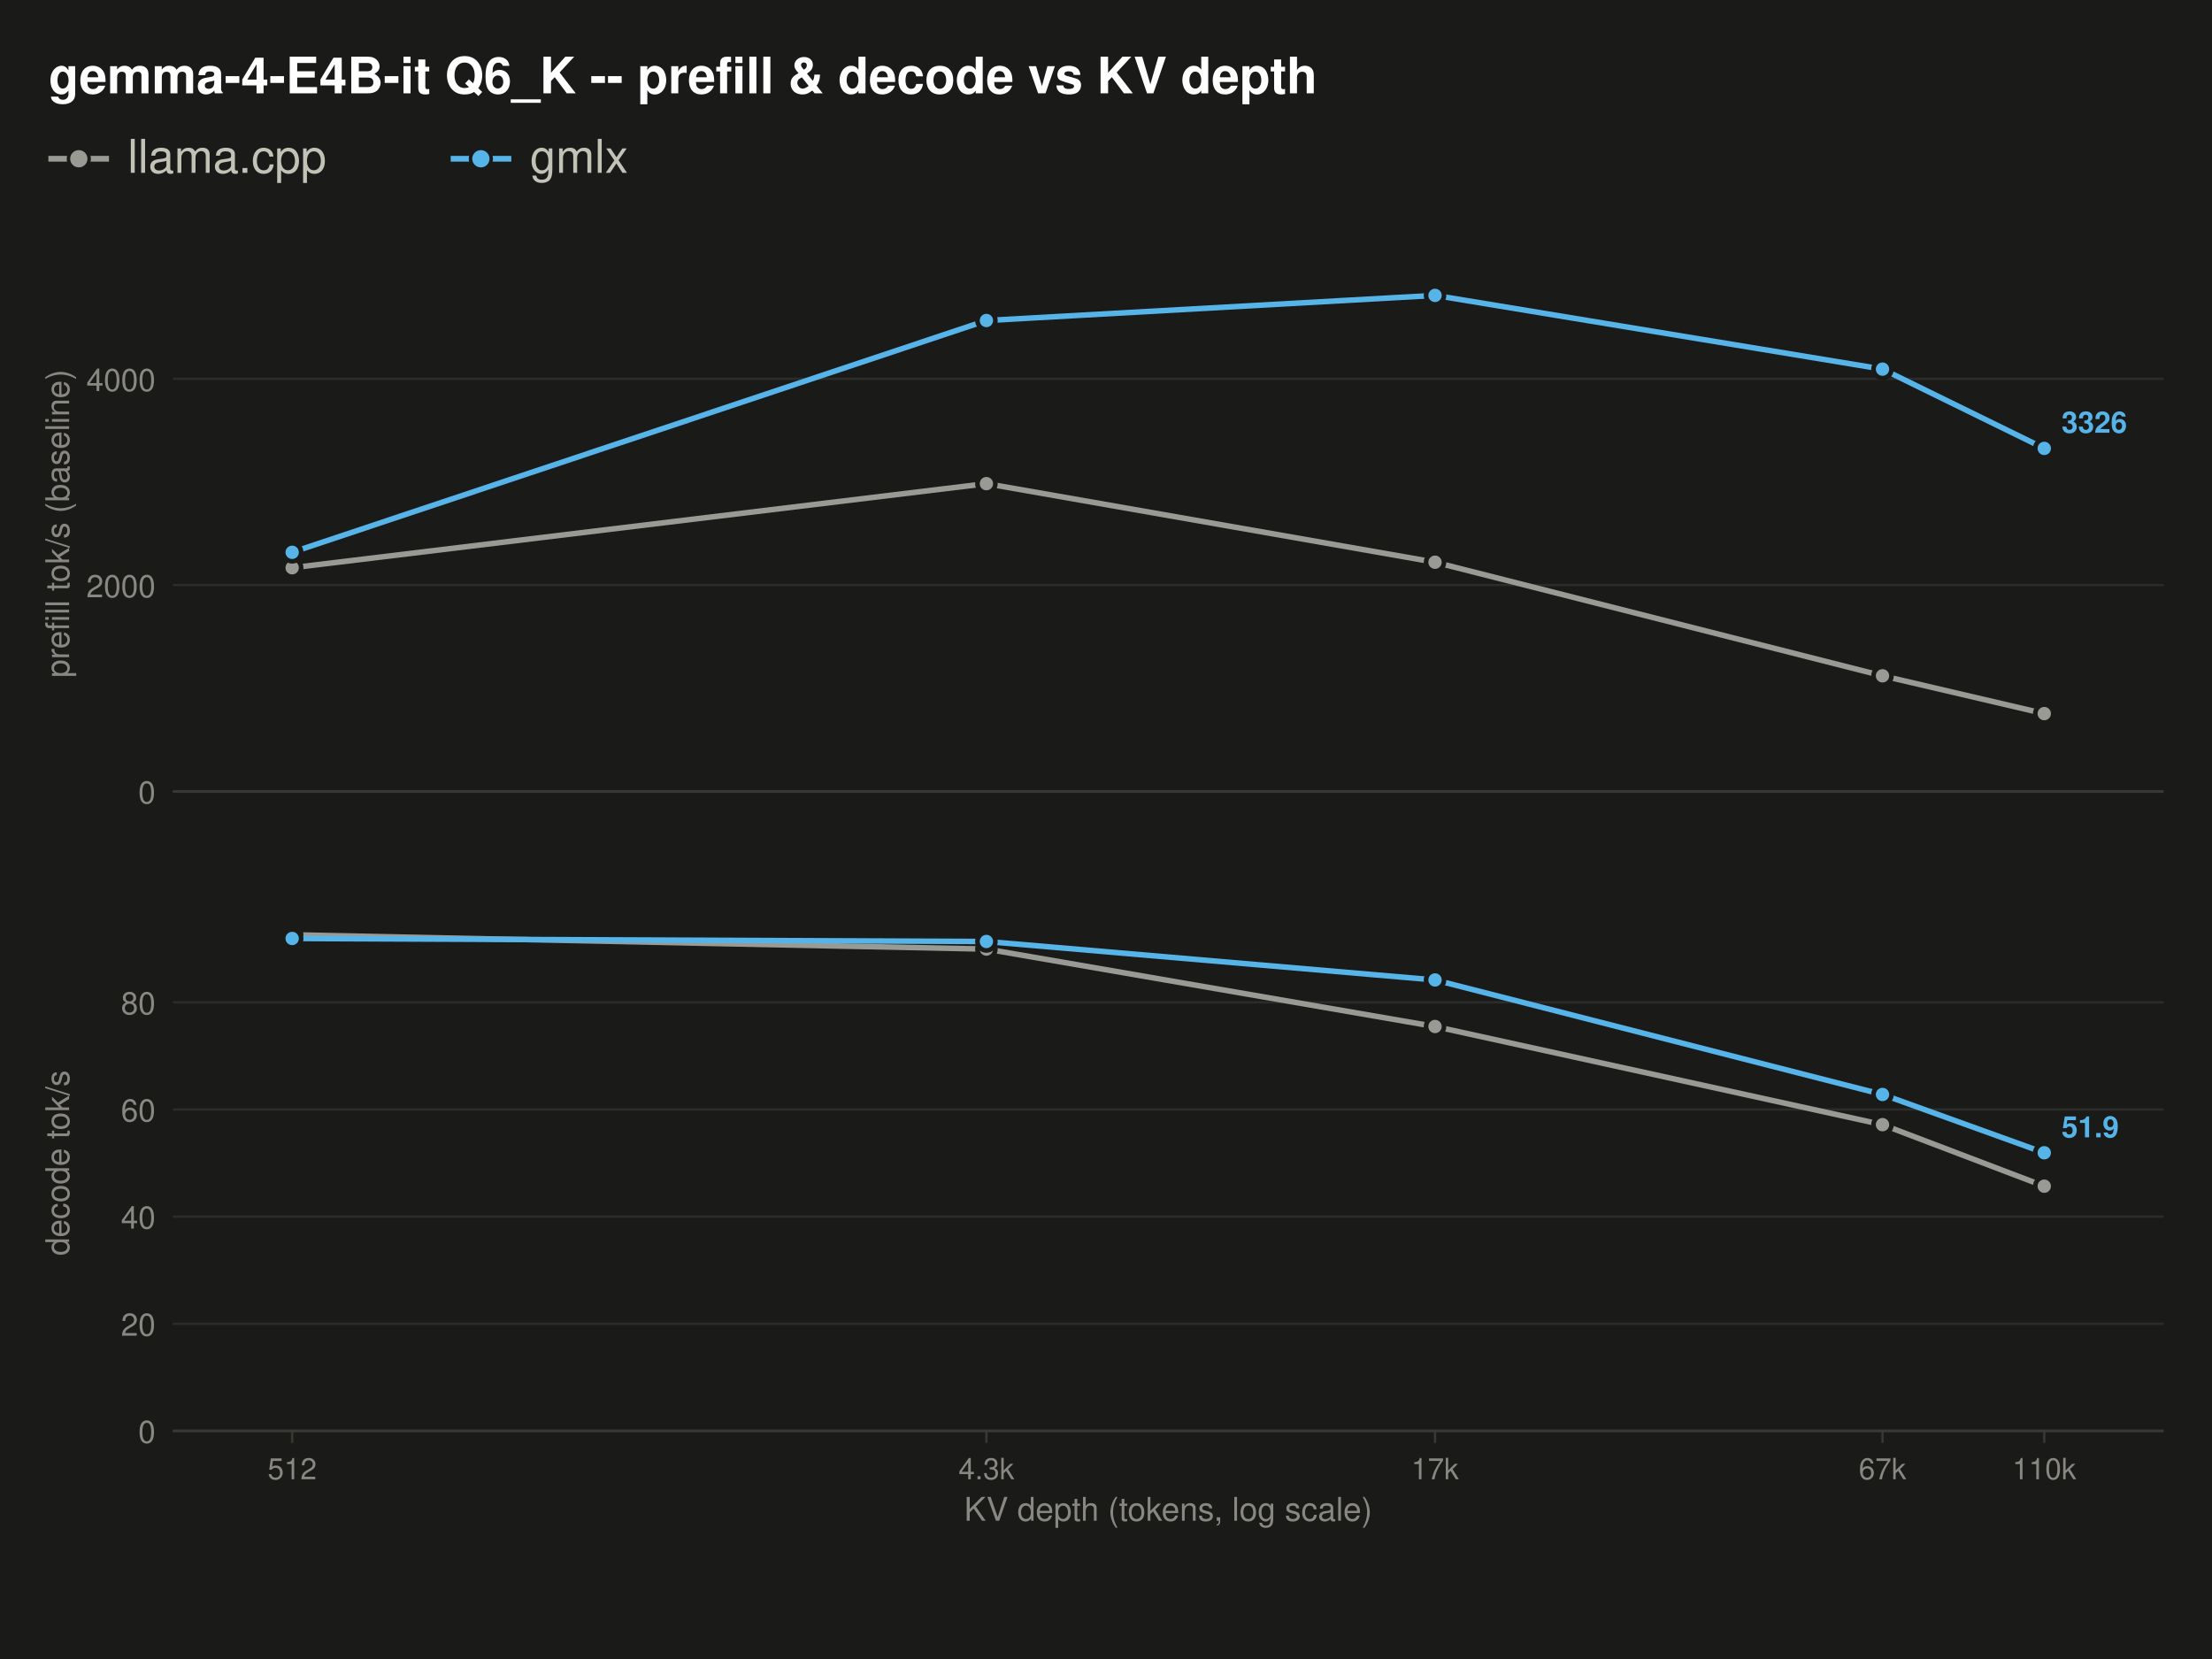
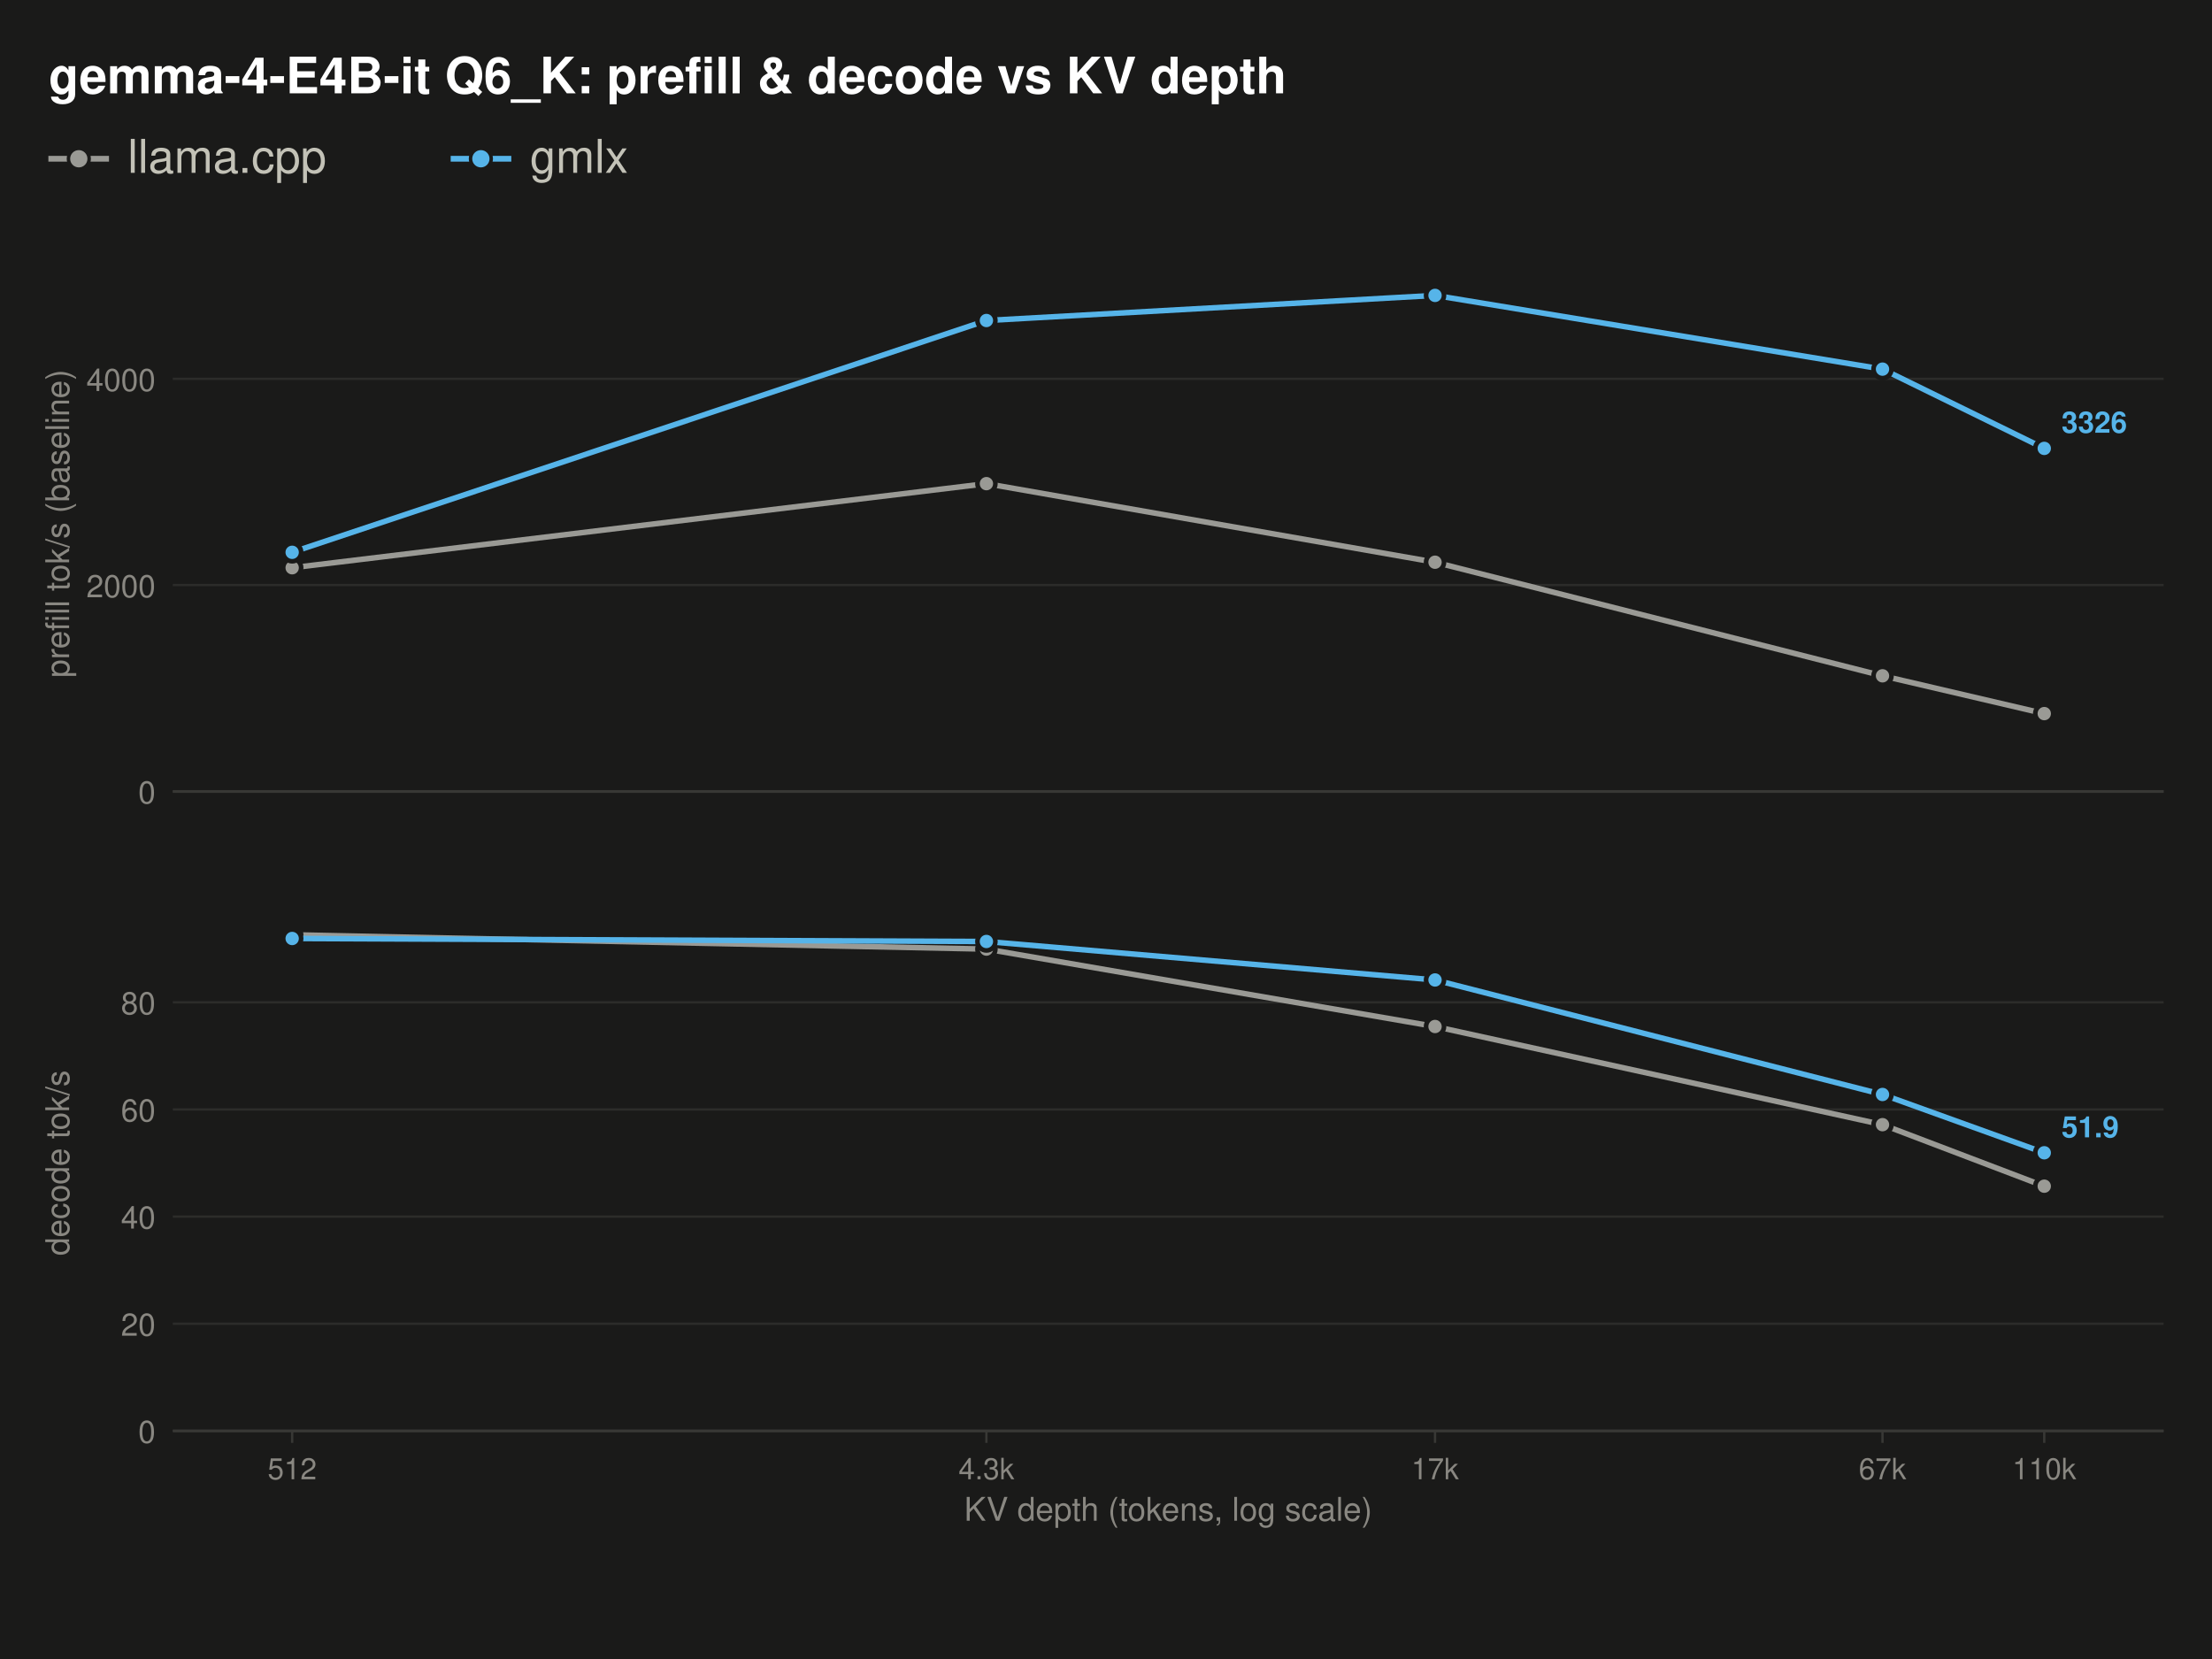
<svg xmlns="http://www.w3.org/2000/svg" width="960" height="720" viewBox="0 0 960 720" font-family="system-ui, -apple-system, 'Segoe UI', Helvetica, Arial, sans-serif">
  <rect x="0" y="0" width="960" height="720" fill="#1a1a19" />
-   <text x="21.0" y="40.5" font-size="21.8" fill="#ffffff" font-weight="600">gemma-4-E4B-it Q6_K -- prefill &amp; decode vs KV depth</text>
+   <text x="21.0" y="40.5" font-size="21.8" fill="#ffffff" font-weight="600">gemma-4-E4B-it Q6_K: prefill &amp; decode vs KV depth</text>
  <line x1="21.0" y1="68.9" x2="47.3" y2="68.9" stroke="#9a9a95" stroke-width="2.5" />
  <circle cx="34.2" cy="68.9" r="4.5" fill="#9a9a95" stroke="#1a1a19" stroke-width="1.5" />
  <text x="55.4" y="75.0" font-size="20.2" fill="#c3c2b7">llama.cpp</text>
  <line x1="195.6" y1="68.9" x2="221.9" y2="68.9" stroke="#56b4e9" stroke-width="2.5" />
  <circle cx="208.7" cy="68.9" r="4.5" fill="#56b4e9" stroke="#1a1a19" stroke-width="1.5" />
  <text x="230.0" y="75.0" font-size="20.2" fill="#c3c2b7">gmlx</text>
  <line x1="75.0" y1="343.5" x2="939.0" y2="343.5" stroke="#2c2c2a" stroke-width="1.0" />
  <text x="67.5" y="348.7" font-size="13.5" fill="#898781" text-anchor="end" style="font-variant-numeric: tabular-nums">0</text>
  <line x1="75.0" y1="253.9" x2="939.0" y2="253.9" stroke="#2c2c2a" stroke-width="1.0" />
  <text x="67.5" y="259.2" font-size="13.5" fill="#898781" text-anchor="end" style="font-variant-numeric: tabular-nums">2000</text>
  <line x1="75.0" y1="164.4" x2="939.0" y2="164.4" stroke="#2c2c2a" stroke-width="1.0" />
  <text x="67.5" y="169.7" font-size="13.5" fill="#898781" text-anchor="end" style="font-variant-numeric: tabular-nums">4000</text>
  <line x1="75.0" y1="343.5" x2="939.0" y2="343.5" stroke="#383835" stroke-width="1.2" />
  <line x1="126.8" y1="343.5" x2="126.8" y2="343.5" stroke="#383835" stroke-width="1.0" />
  <line x1="428.1" y1="343.5" x2="428.1" y2="343.5" stroke="#383835" stroke-width="1.0" />
  <line x1="622.8" y1="343.5" x2="622.8" y2="343.5" stroke="#383835" stroke-width="1.0" />
  <line x1="817.0" y1="343.5" x2="817.0" y2="343.5" stroke="#383835" stroke-width="1.0" />
  <line x1="887.2" y1="343.5" x2="887.2" y2="343.5" stroke="#383835" stroke-width="1.0" />
  <path d="M126.8,246.4 L428.1,209.9 L622.8,244.0 L817.0,293.3 L887.2,309.7" fill="none" stroke="#9a9a95" stroke-width="2.4" stroke-linejoin="round" stroke-linecap="round" />
  <circle cx="126.8" cy="246.4" r="3.9" fill="#9a9a95" stroke="#1a1a19" stroke-width="2.0" />
  <circle cx="428.1" cy="209.9" r="3.9" fill="#9a9a95" stroke="#1a1a19" stroke-width="2.0" />
  <circle cx="622.8" cy="244.0" r="3.9" fill="#9a9a95" stroke="#1a1a19" stroke-width="2.0" />
  <circle cx="817.0" cy="293.3" r="3.9" fill="#9a9a95" stroke="#1a1a19" stroke-width="2.0" />
  <circle cx="887.2" cy="309.7" r="3.9" fill="#9a9a95" stroke="#1a1a19" stroke-width="2.0" />
  <path d="M126.8,239.7 L428.1,139.1 L622.8,128.2 L817.0,160.2 L887.2,194.6" fill="none" stroke="#56b4e9" stroke-width="2.4" stroke-linejoin="round" stroke-linecap="round" />
  <circle cx="126.8" cy="239.7" r="3.9" fill="#56b4e9" stroke="#1a1a19" stroke-width="2.0" />
  <circle cx="428.1" cy="139.1" r="3.9" fill="#56b4e9" stroke="#1a1a19" stroke-width="2.0" />
  <circle cx="622.8" cy="128.2" r="3.9" fill="#56b4e9" stroke="#1a1a19" stroke-width="2.0" />
  <circle cx="817.0" cy="160.2" r="3.9" fill="#56b4e9" stroke="#1a1a19" stroke-width="2.0" />
  <circle cx="887.2" cy="194.6" r="3.9" fill="#56b4e9" stroke="#1a1a19" stroke-width="2.0" />
  <text x="894.7" y="187.8" font-size="12.8" fill="#56b4e9" font-weight="600" style="font-variant-numeric: tabular-nums">3326</text>
  <text x="30.0" y="227.2" font-size="14.2" fill="#898781" text-anchor="middle" transform="rotate(-90.0 30.0 227.2)">prefill tok/s (baseline)</text>
  <line x1="75.0" y1="621.0" x2="939.0" y2="621.0" stroke="#2c2c2a" stroke-width="1.0" />
  <text x="67.5" y="626.2" font-size="13.5" fill="#898781" text-anchor="end" style="font-variant-numeric: tabular-nums">0</text>
  <line x1="75.0" y1="574.5" x2="939.0" y2="574.5" stroke="#2c2c2a" stroke-width="1.0" />
  <text x="67.5" y="579.7" font-size="13.5" fill="#898781" text-anchor="end" style="font-variant-numeric: tabular-nums">20</text>
  <line x1="75.0" y1="528.0" x2="939.0" y2="528.0" stroke="#2c2c2a" stroke-width="1.0" />
  <text x="67.5" y="533.2" font-size="13.5" fill="#898781" text-anchor="end" style="font-variant-numeric: tabular-nums">40</text>
  <line x1="75.0" y1="481.5" x2="939.0" y2="481.5" stroke="#2c2c2a" stroke-width="1.0" />
  <text x="67.5" y="486.7" font-size="13.5" fill="#898781" text-anchor="end" style="font-variant-numeric: tabular-nums">60</text>
  <line x1="75.0" y1="435.0" x2="939.0" y2="435.0" stroke="#2c2c2a" stroke-width="1.0" />
  <text x="67.5" y="440.2" font-size="13.5" fill="#898781" text-anchor="end" style="font-variant-numeric: tabular-nums">80</text>
  <line x1="75.0" y1="621.0" x2="939.0" y2="621.0" stroke="#383835" stroke-width="1.2" />
  <line x1="126.8" y1="621.0" x2="126.8" y2="626.2" stroke="#383835" stroke-width="1.0" />
  <text x="126.8" y="642.0" font-size="12.8" fill="#898781" text-anchor="middle" style="font-variant-numeric: tabular-nums">512</text>
  <line x1="428.1" y1="621.0" x2="428.1" y2="626.2" stroke="#383835" stroke-width="1.0" />
  <text x="428.1" y="642.0" font-size="12.8" fill="#898781" text-anchor="middle" style="font-variant-numeric: tabular-nums">4.3k</text>
  <line x1="622.8" y1="621.0" x2="622.8" y2="626.2" stroke="#383835" stroke-width="1.0" />
  <text x="622.8" y="642.0" font-size="12.8" fill="#898781" text-anchor="middle" style="font-variant-numeric: tabular-nums">17k</text>
  <line x1="817.0" y1="621.0" x2="817.0" y2="626.2" stroke="#383835" stroke-width="1.0" />
  <text x="817.0" y="642.0" font-size="12.8" fill="#898781" text-anchor="middle" style="font-variant-numeric: tabular-nums">67k</text>
  <line x1="887.2" y1="621.0" x2="887.2" y2="626.2" stroke="#383835" stroke-width="1.0" />
  <text x="887.2" y="642.0" font-size="12.8" fill="#898781" text-anchor="middle" style="font-variant-numeric: tabular-nums">110k</text>
  <path d="M126.8,405.7 L428.1,411.9 L622.8,445.5 L817.0,488.1 L887.2,514.8" fill="none" stroke="#9a9a95" stroke-width="2.4" stroke-linejoin="round" stroke-linecap="round" />
  <circle cx="126.8" cy="405.7" r="3.9" fill="#9a9a95" stroke="#1a1a19" stroke-width="2.0" />
  <circle cx="428.1" cy="411.9" r="3.9" fill="#9a9a95" stroke="#1a1a19" stroke-width="2.0" />
  <circle cx="622.8" cy="445.5" r="3.9" fill="#9a9a95" stroke="#1a1a19" stroke-width="2.0" />
  <circle cx="817.0" cy="488.1" r="3.9" fill="#9a9a95" stroke="#1a1a19" stroke-width="2.0" />
  <circle cx="887.2" cy="514.8" r="3.9" fill="#9a9a95" stroke="#1a1a19" stroke-width="2.0" />
  <path d="M126.8,407.3 L428.1,408.6 L622.8,425.3 L817.0,475.0 L887.2,500.3" fill="none" stroke="#56b4e9" stroke-width="2.4" stroke-linejoin="round" stroke-linecap="round" />
  <circle cx="126.8" cy="407.3" r="3.9" fill="#56b4e9" stroke="#1a1a19" stroke-width="2.0" />
  <circle cx="428.1" cy="408.6" r="3.9" fill="#56b4e9" stroke="#1a1a19" stroke-width="2.0" />
  <circle cx="622.8" cy="425.3" r="3.9" fill="#56b4e9" stroke="#1a1a19" stroke-width="2.0" />
  <circle cx="817.0" cy="475.0" r="3.9" fill="#56b4e9" stroke="#1a1a19" stroke-width="2.0" />
  <circle cx="887.2" cy="500.3" r="3.9" fill="#56b4e9" stroke="#1a1a19" stroke-width="2.0" />
  <text x="894.7" y="493.6" font-size="12.8" fill="#56b4e9" font-weight="600" style="font-variant-numeric: tabular-nums">51.9</text>
  <text x="30.0" y="504.7" font-size="14.2" fill="#898781" text-anchor="middle" transform="rotate(-90.0 30.0 504.7)">decode tok/s</text>
  <text x="507.0" y="660.0" font-size="14.2" fill="#898781" text-anchor="middle">KV depth (tokens, log scale)</text>
</svg>
